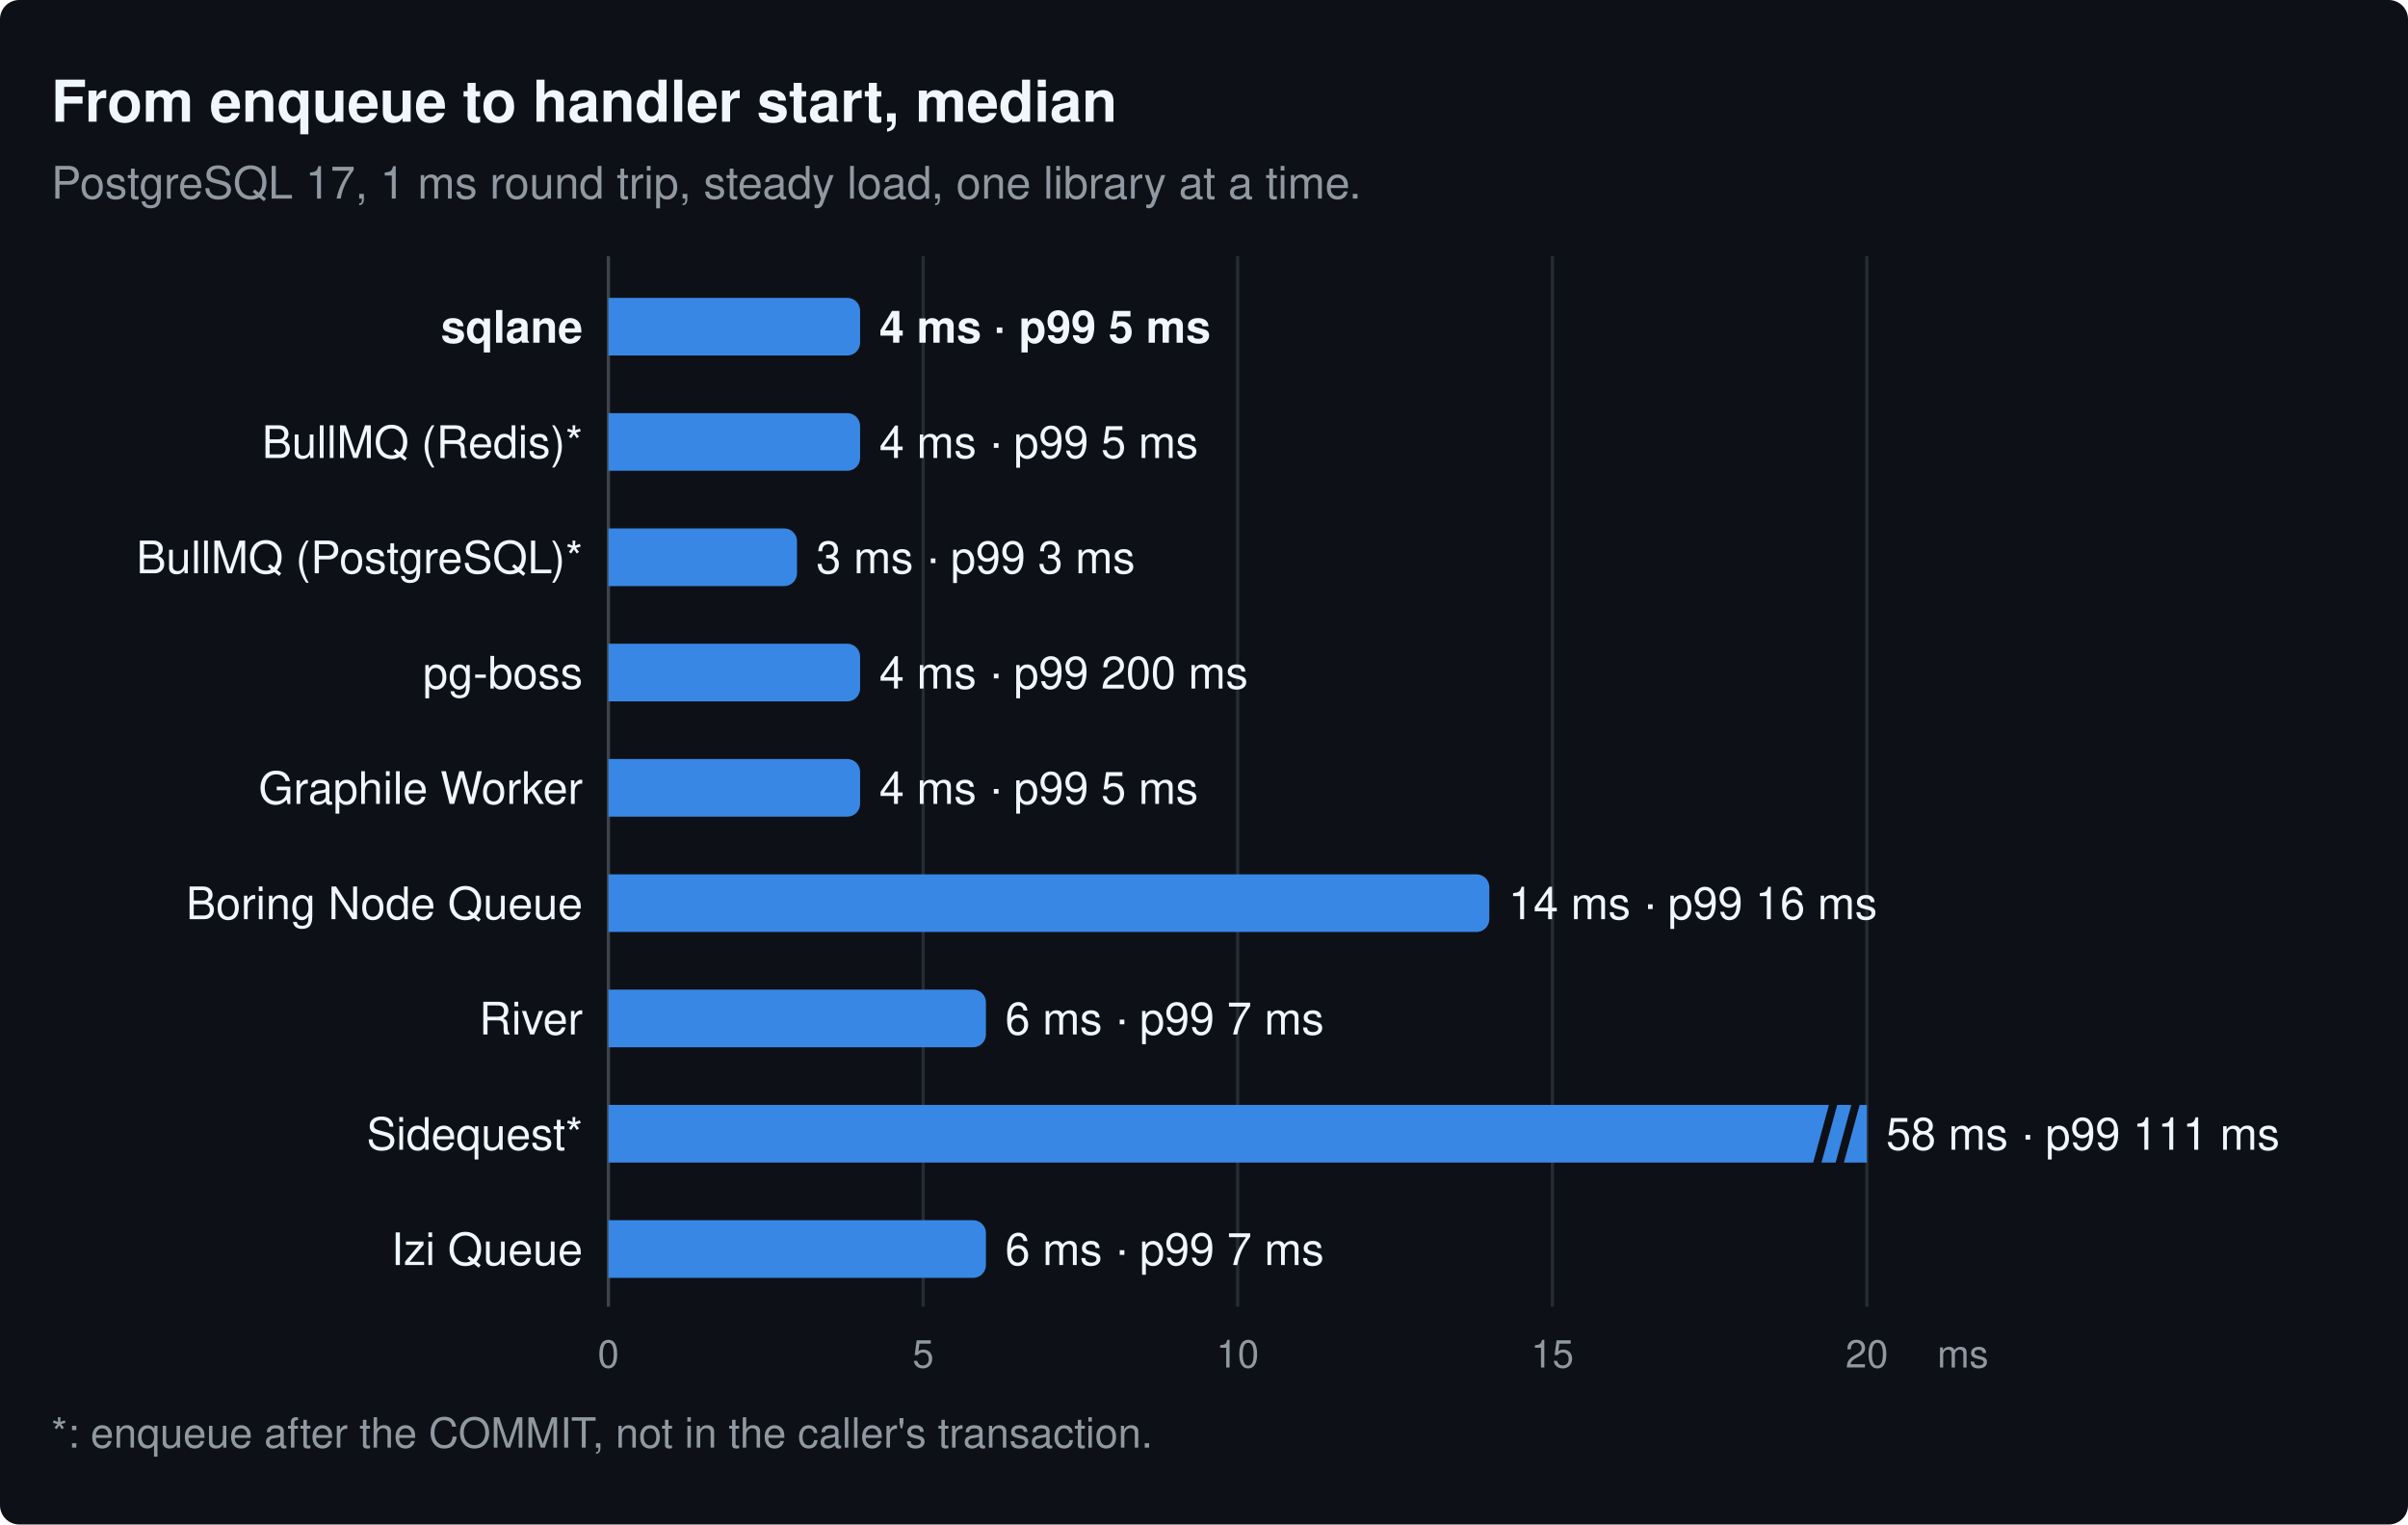
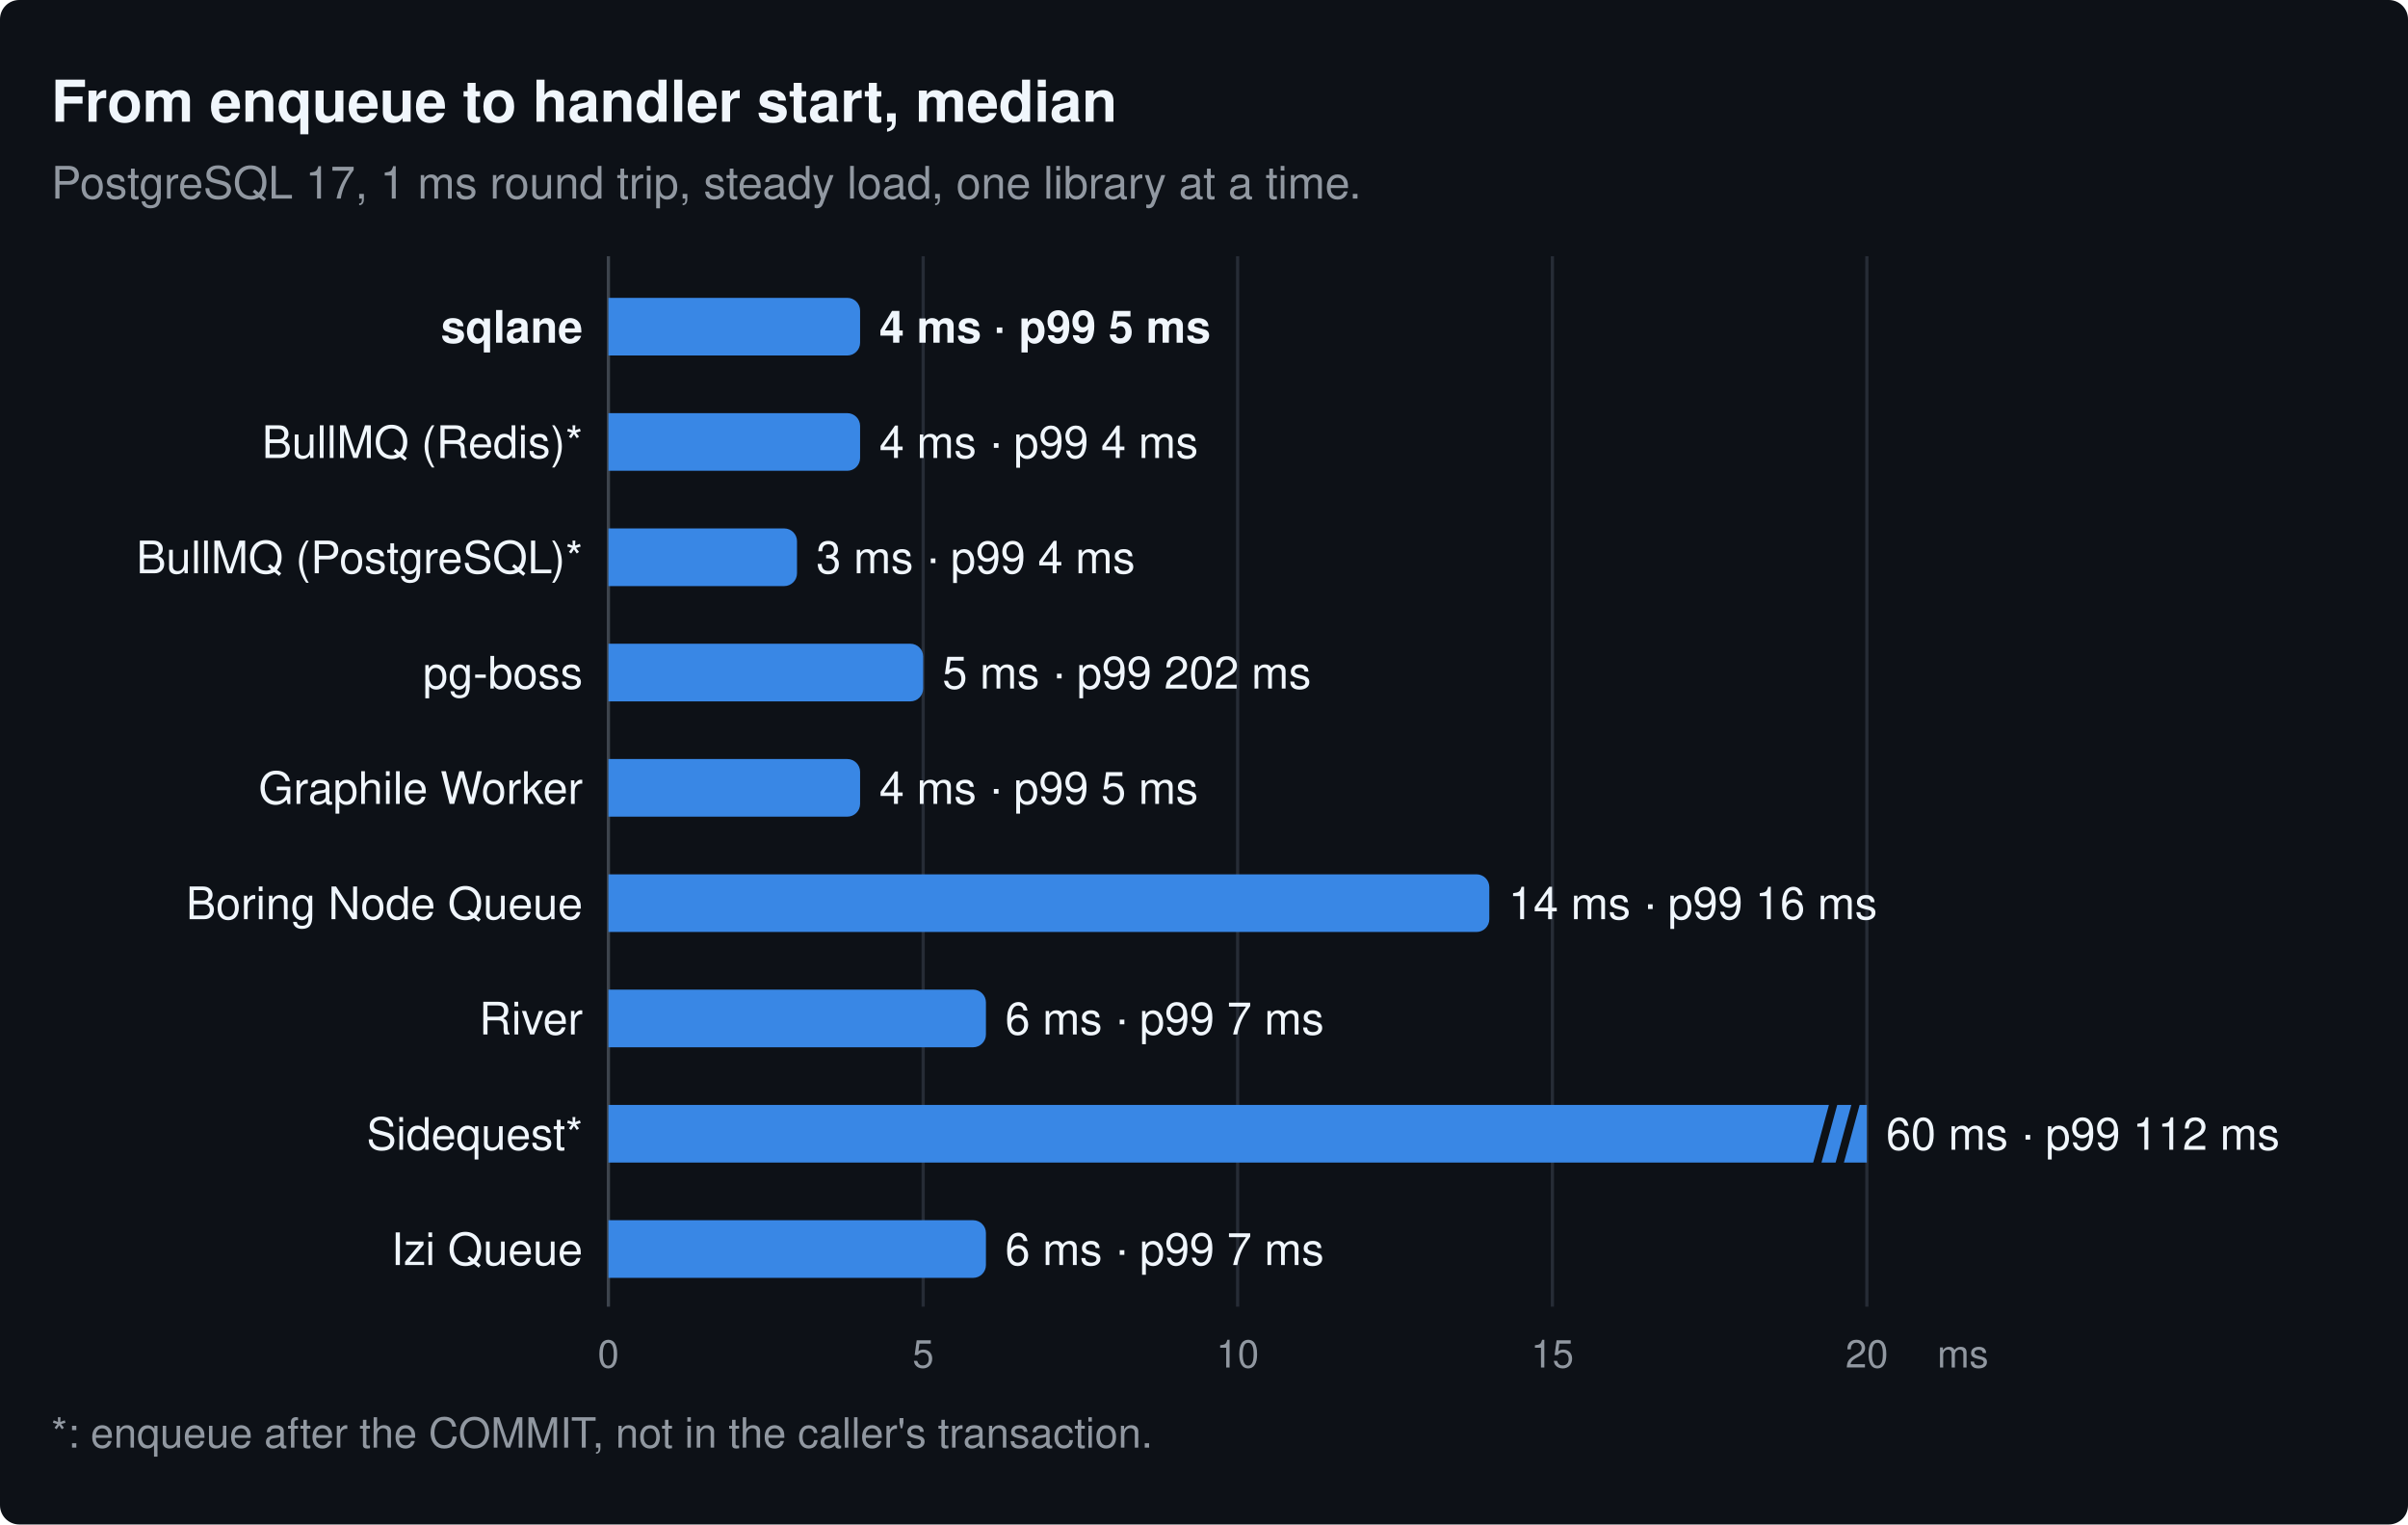
<svg xmlns="http://www.w3.org/2000/svg" width="752" height="476" viewBox="0 0 752 476" font-family="-apple-system, BlinkMacSystemFont, 'Segoe UI', Helvetica, Arial, sans-serif" role="img" aria-label="From enqueue to handler start, median">
  <rect width="752" height="476" rx="6" fill="#0d1117" />
  <g transform="translate(16 16)">
    <text x="0" y="22" font-size="18" font-weight="600" fill="#f0f6fc">From enqueue to handler start, median</text>
    <text x="0" y="46" font-size="14" fill="#9198a1">PostgreSQL 17, 1 ms round trip, steady load, one library at a time.</text>
    <line x1="174.0" y1="64" x2="174.0" y2="392" stroke="#3d444d" />
    <text x="174.0" y="411" font-size="12" fill="#9198a1" text-anchor="middle">0</text>
    <line x1="272.3" y1="64" x2="272.3" y2="392" stroke="#262c36" />
    <text x="272.3" y="411" font-size="12" fill="#9198a1" text-anchor="middle">5</text>
    <line x1="370.5" y1="64" x2="370.5" y2="392" stroke="#262c36" />
    <text x="370.5" y="411" font-size="12" fill="#9198a1" text-anchor="middle">10</text>
    <line x1="468.8" y1="64" x2="468.8" y2="392" stroke="#262c36" />
    <text x="468.8" y="411" font-size="12" fill="#9198a1" text-anchor="middle">15</text>
    <line x1="567.0" y1="64" x2="567.0" y2="392" stroke="#262c36" />
    <text x="567.0" y="411" font-size="12" fill="#9198a1" text-anchor="middle">20</text>
    <text x="589" y="411" font-size="12" fill="#9198a1">ms</text>
    <text x="0" y="436" font-size="13" fill="#9198a1">*: enqueue after the COMMIT, not in the caller's transaction.</text>
    <text x="166" y="91" font-size="14" fill="#f0f6fc" text-anchor="end" font-weight="600">sqlane</text>
    <path d="M174,77H248.6A4,4 0 0 1 252.6,81V91A4,4 0 0 1 248.6,95H174Z" fill="#3987e5" />
    <text x="258.6" y="91" font-size="14" fill="#f0f6fc" font-weight="600">4 ms · p99 5 ms</text>
    <text x="166" y="127" font-size="14" fill="#f0f6fc" text-anchor="end">BullMQ (Redis)*</text>
    <path d="M174,113H248.6A4,4 0 0 1 252.6,117V127A4,4 0 0 1 248.6,131H174Z" fill="#3987e5" />
-     <text x="258.6" y="127" font-size="14" fill="#f0f6fc">4 ms · p99 5 ms</text>
+     <text x="258.6" y="127" font-size="14" fill="#f0f6fc">4 ms · p99 4 ms</text>
    <text x="166" y="163" font-size="14" fill="#f0f6fc" text-anchor="end">BullMQ (PostgreSQL)*</text>
    <path d="M174,149H228.9A4,4 0 0 1 232.9,153V163A4,4 0 0 1 228.9,167H174Z" fill="#3987e5" />
-     <text x="238.9" y="163" font-size="14" fill="#f0f6fc">3 ms · p99 3 ms</text>
+     <text x="238.9" y="163" font-size="14" fill="#f0f6fc">3 ms · p99 4 ms</text>
    <text x="166" y="199" font-size="14" fill="#f0f6fc" text-anchor="end">pg-boss</text>
-     <path d="M174,185H248.6A4,4 0 0 1 252.6,189V199A4,4 0 0 1 248.6,203H174Z" fill="#3987e5" />
-     <text x="258.6" y="199" font-size="14" fill="#f0f6fc">4 ms · p99 200 ms</text>
+     <path d="M174,185H268.3A4,4 0 0 1 272.3,189V199A4,4 0 0 1 268.3,203H174Z" fill="#3987e5" />
+     <text x="278.3" y="199" font-size="14" fill="#f0f6fc">5 ms · p99 202 ms</text>
    <text x="166" y="235" font-size="14" fill="#f0f6fc" text-anchor="end">Graphile Worker</text>
    <path d="M174,221H248.6A4,4 0 0 1 252.6,225V235A4,4 0 0 1 248.6,239H174Z" fill="#3987e5" />
    <text x="258.6" y="235" font-size="14" fill="#f0f6fc">4 ms · p99 5 ms</text>
    <text x="166" y="271" font-size="14" fill="#f0f6fc" text-anchor="end">Boring Node Queue</text>
    <path d="M174,257H445.1A4,4 0 0 1 449.1,261V271A4,4 0 0 1 445.1,275H174Z" fill="#3987e5" />
    <text x="455.1" y="271" font-size="14" fill="#f0f6fc">14 ms · p99 16 ms</text>
    <text x="166" y="307" font-size="14" fill="#f0f6fc" text-anchor="end">River</text>
    <path d="M174,293H287.9A4,4 0 0 1 291.9,297V307A4,4 0 0 1 287.9,311H174Z" fill="#3987e5" />
    <text x="297.9" y="307" font-size="14" fill="#f0f6fc">6 ms · p99 7 ms</text>
    <text x="166" y="343" font-size="14" fill="#f0f6fc" text-anchor="end">Sidequest*</text>
    <rect x="174" y="329" width="393.0" height="18" fill="#3987e5" />
    <path d="M551.0,349l6,-22" stroke="#0d1117" stroke-width="2.5" />
    <path d="M558.0,349l6,-22" stroke="#0d1117" stroke-width="2.5" />
-     <text x="573.0" y="343" font-size="14" fill="#f0f6fc">58 ms · p99 111 ms</text>
+     <text x="573.0" y="343" font-size="14" fill="#f0f6fc">60 ms · p99 112 ms</text>
    <text x="166" y="379" font-size="14" fill="#f0f6fc" text-anchor="end">Izi Queue</text>
    <path d="M174,365H287.9A4,4 0 0 1 291.9,369V379A4,4 0 0 1 287.9,383H174Z" fill="#3987e5" />
    <text x="297.9" y="379" font-size="14" fill="#f0f6fc">6 ms · p99 7 ms</text>
  </g>
</svg>
